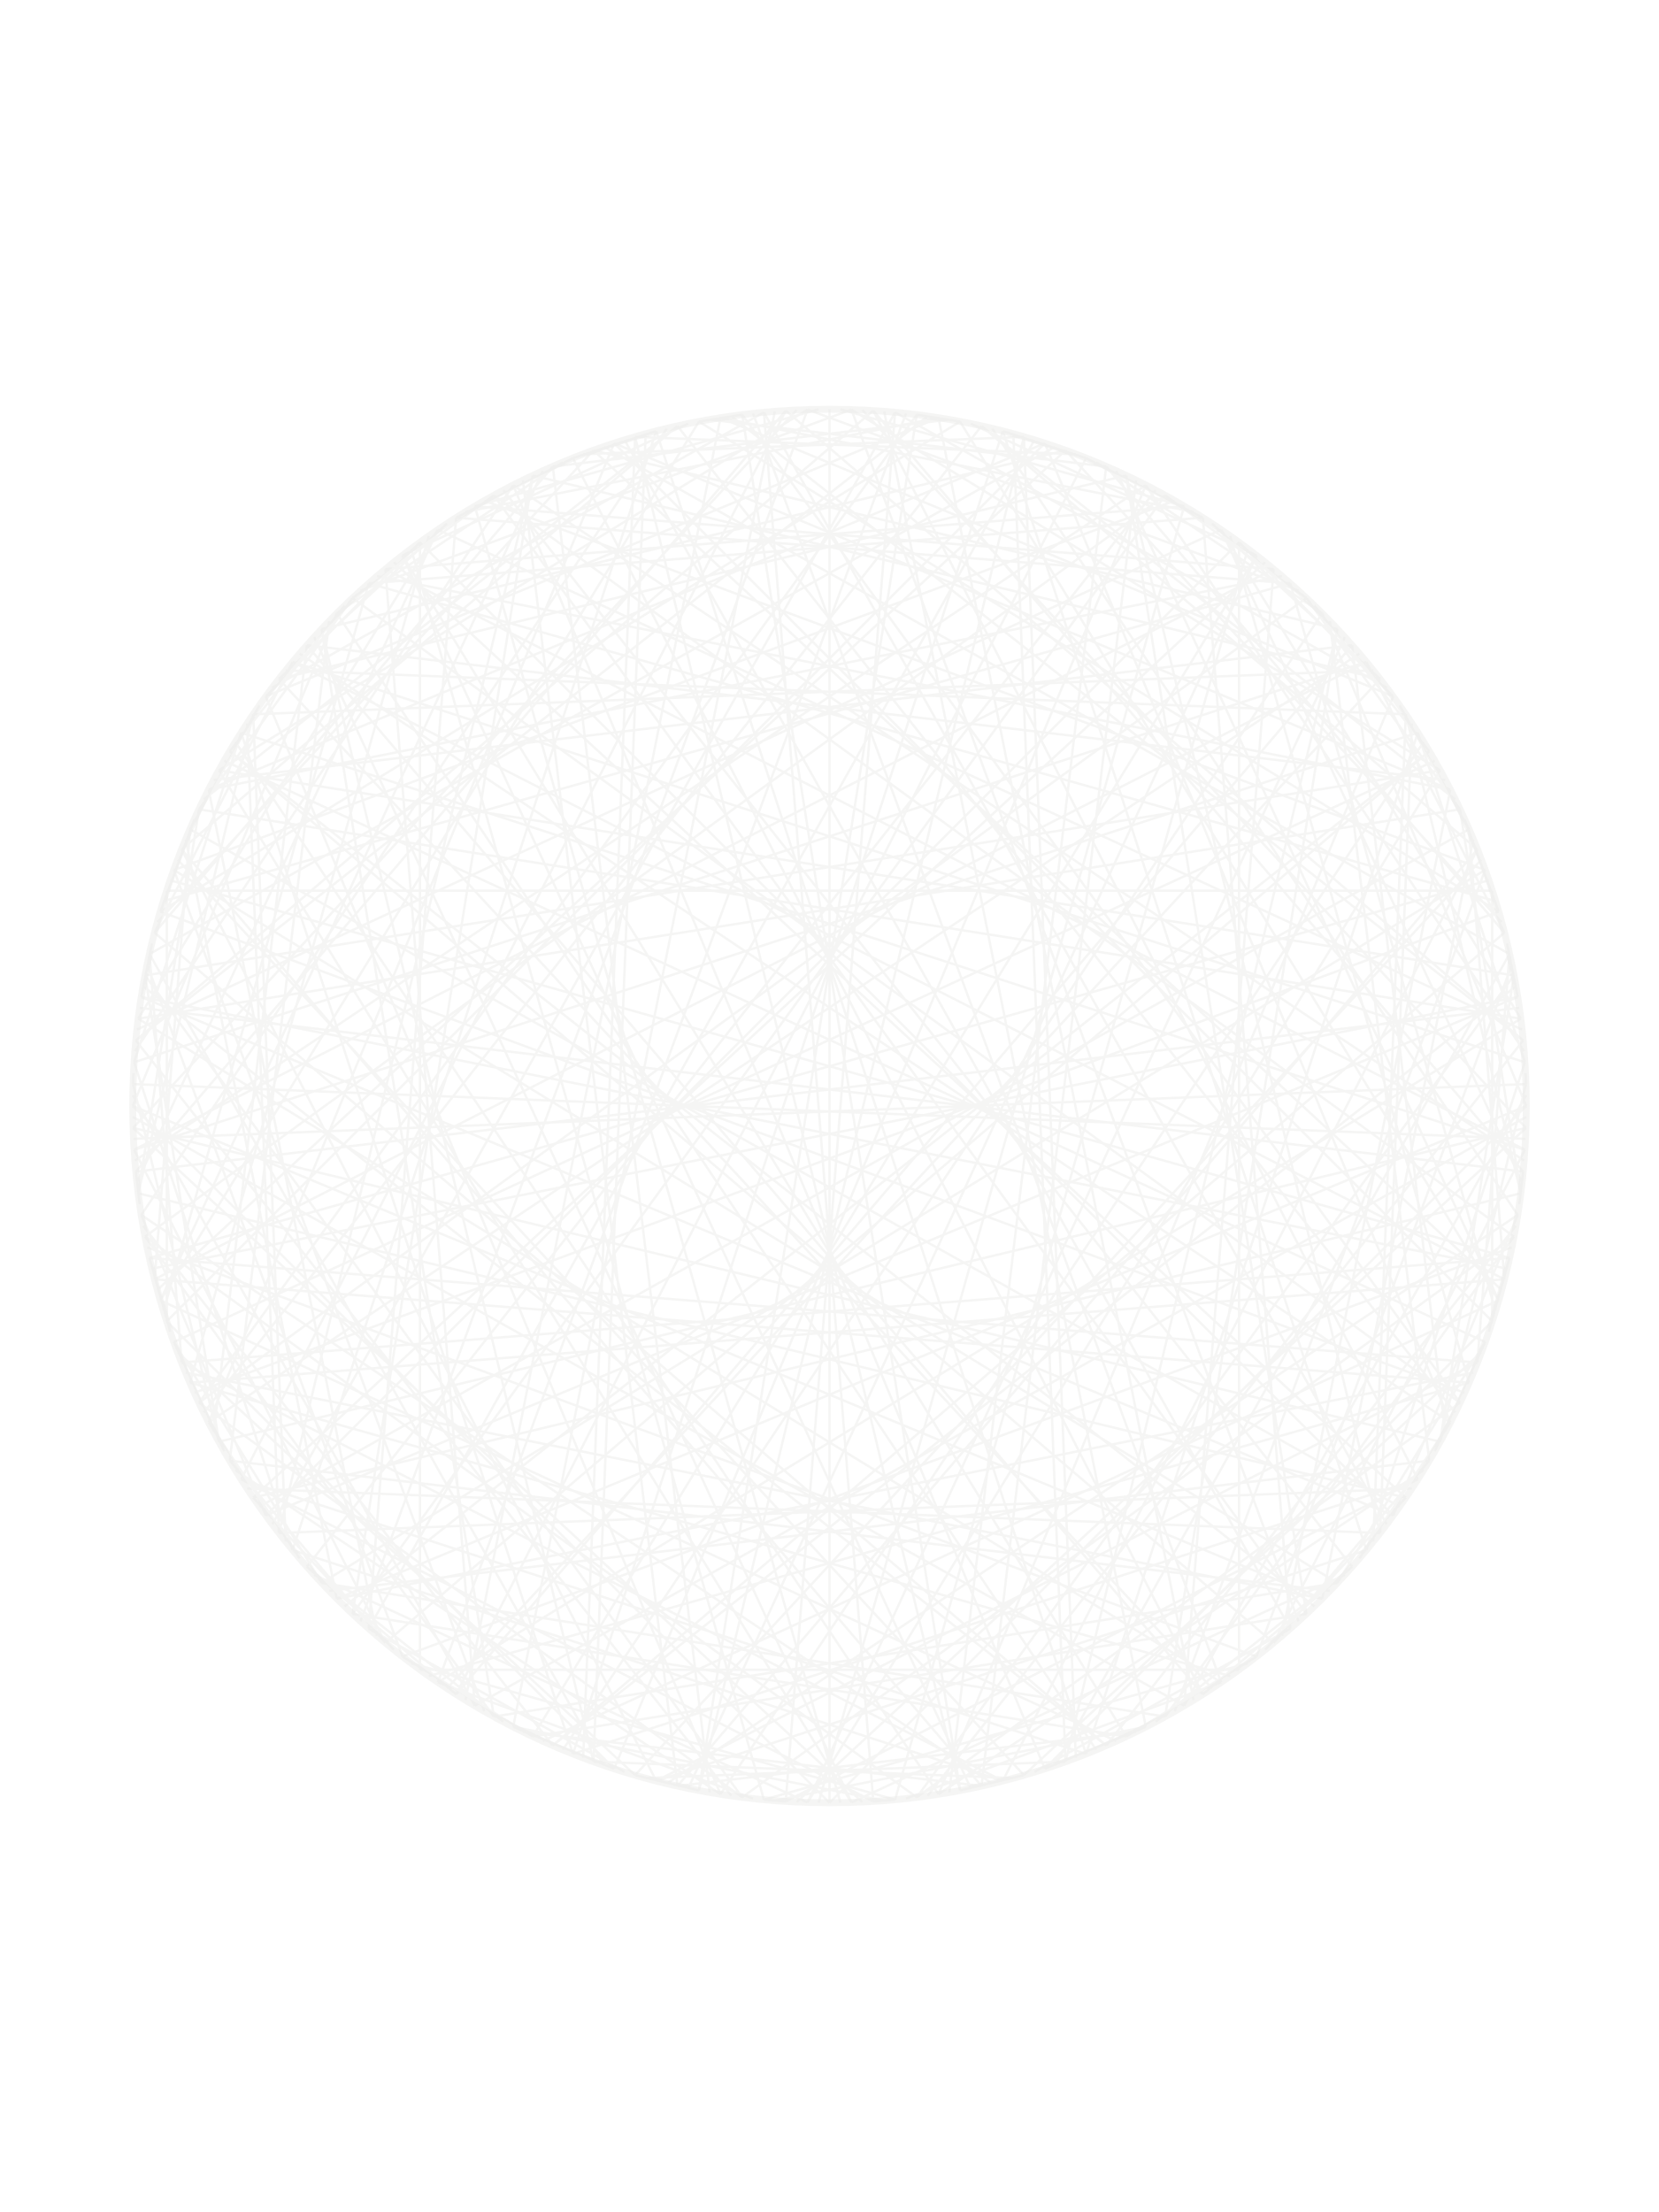
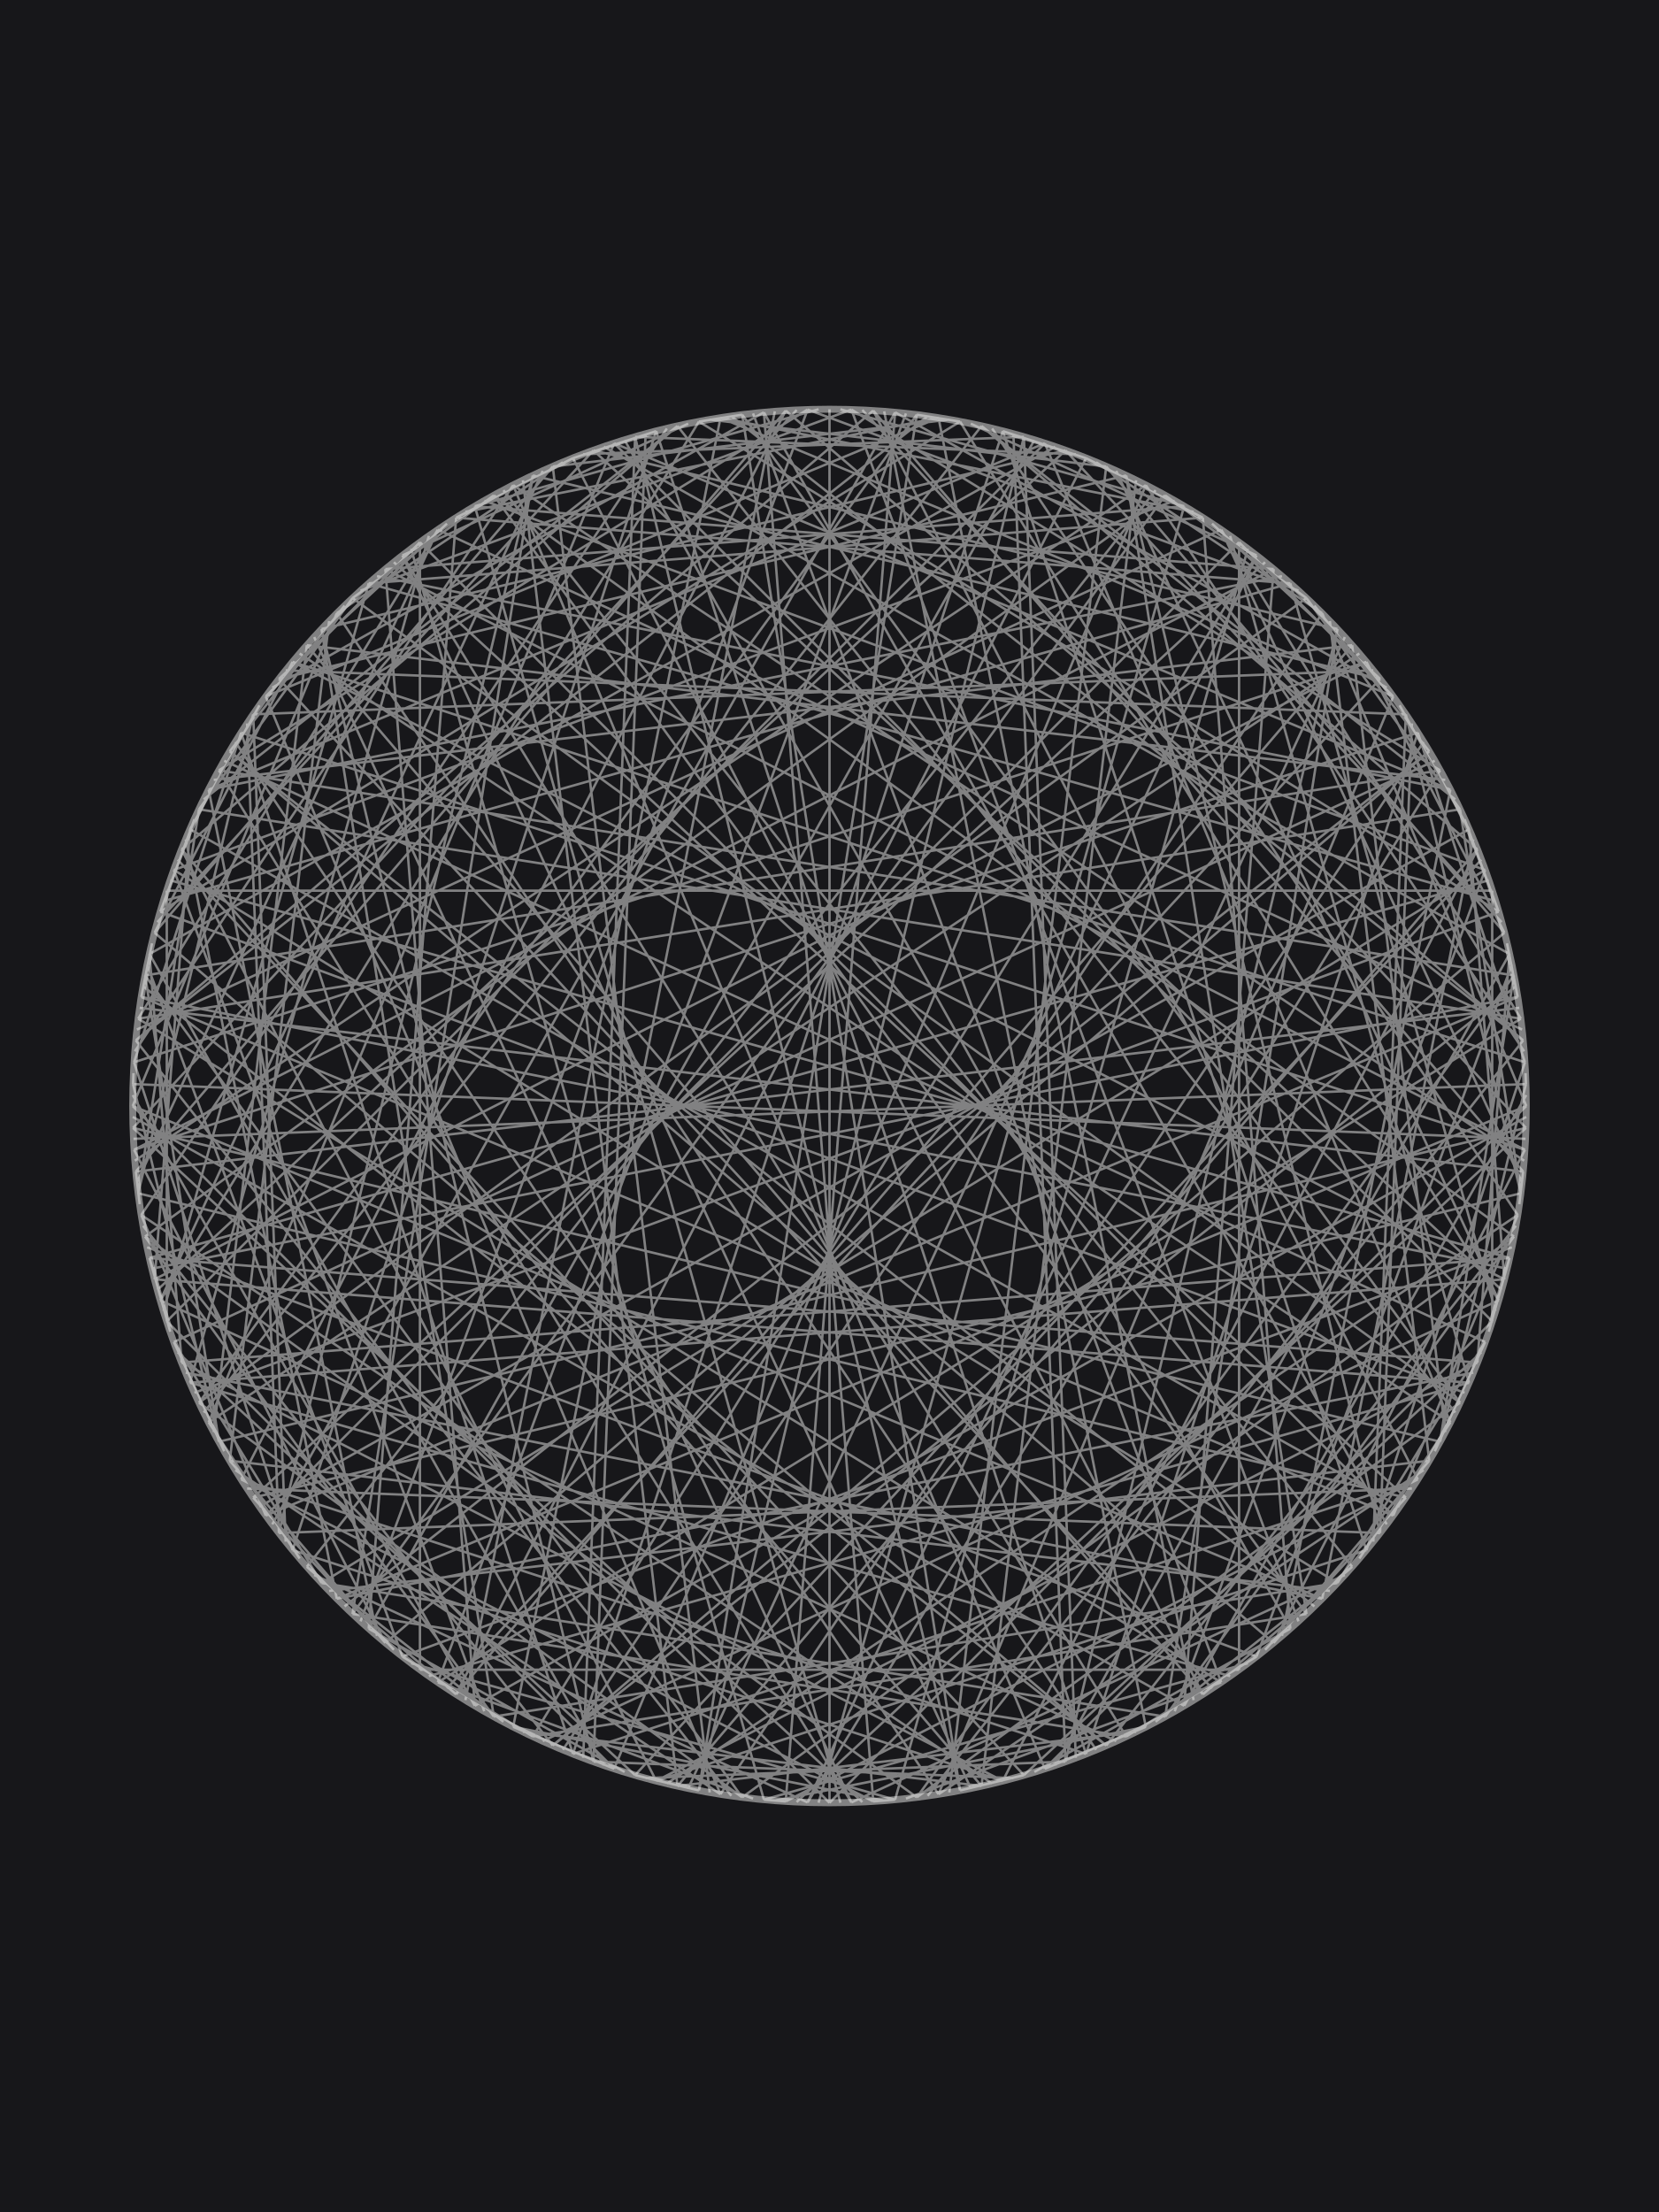
<svg xmlns="http://www.w3.org/2000/svg" viewBox="0 0 240 320">
+   <rect x="0" y="0" width="240" height="320" fill="#17171a" />
  <path d="M120.00 59.20L120.00 59.20M121.58 59.21L171.31 73.24M123.17 59.25L208.33 111.44M124.75 59.31L220.75 163.17M126.33 59.40L205.11 214.01M127.91 59.51L165.76 249.81M129.49 59.65L113.67 260.60M131.06 59.81L63.34 243.37M132.63 59.99L28.79 202.92M134.20 60.21L19.65 150.51M135.77 60.44L38.45 100.75M137.33 60.70L79.97 67.49M138.89 60.99L132.63 59.99M140.44 61.29L181.78 80.35M141.99 61.63L213.72 122.89M143.53 61.99L219.56 175.77M145.07 62.37L197.67 224.25M146.60 62.77L154.14 254.84M148.12 63.20L101.11 259.01M149.64 63.66L53.34 235.61M151.15 64.13L24.13 191.15M152.65 64.63L21.63 138.01M154.14 65.16L46.52 91.00M155.63 65.71L91.88 63.20M157.11 66.28L145.07 62.37M158.57 66.87L191.28 88.72M160.03 67.49L217.63 134.93M161.48 68.13L216.80 188.12M162.92 68.79L189.00 233.48M164.35 69.48L141.99 258.37M165.76 70.19L88.85 255.87M167.17 70.92L44.39 226.66M168.56 71.67L20.99 178.89M169.94 72.44L25.16 125.86M171.31 73.24L55.75 82.33M172.67 74.05L104.23 60.44M174.01 74.89L157.11 66.28M175.34 75.75L199.65 98.22M176.66 76.63L220.01 147.37M177.96 77.53L212.51 200.03M179.25 78.45L179.25 241.55M180.52 79.39L129.49 260.35M181.78 80.35L77.08 251.21M183.02 81.33L36.63 216.66M184.25 82.33L19.40 166.33M185.46 83.35L30.19 114.24M186.66 84.39L65.99 74.89M187.84 85.45L116.83 59.25M189.00 86.52L168.56 71.67M190.15 87.61L206.76 108.69M191.28 88.72L220.80 160.00M192.39 89.85L206.76 211.31M193.48 91.00L168.56 248.33M194.55 92.16L116.83 260.75M195.61 93.34L65.99 245.11M196.65 94.54L30.19 205.76M197.67 95.75L19.40 153.67M198.67 96.98L36.63 103.34M199.65 98.22L77.08 68.79M200.61 99.48L129.49 59.65M201.55 100.75L179.25 78.45M202.47 102.04L212.51 119.97M203.37 103.34L220.01 172.63M204.25 104.66L199.65 221.78M205.11 105.99L157.11 253.72M205.95 107.33L104.23 259.56M206.76 108.69L55.75 237.67M207.56 110.06L25.16 194.14M208.33 111.44L20.99 141.11M209.08 112.83L44.39 93.34M209.81 114.24L88.85 64.13M210.52 115.65L141.99 61.63M211.21 117.08L189.00 86.52M211.87 118.52L216.80 131.88M212.51 119.97L217.63 185.07M213.13 121.43L191.28 231.28M213.72 122.89L145.07 257.63M214.29 124.37L91.88 256.80M214.84 125.86L46.52 229.00M215.37 127.35L21.63 181.99M215.87 128.85L24.13 128.85M216.34 130.36L53.34 84.39M216.80 131.88L101.11 60.99M217.23 133.40L154.14 65.16M217.63 134.93L197.67 95.75M218.01 136.47L219.56 144.23M218.37 138.01L213.72 197.11M218.71 139.56L181.78 239.65M219.01 141.11L132.63 260.01M219.30 142.67L79.97 252.51M219.56 144.23L38.45 219.25M219.79 145.80L19.65 169.49M220.01 147.37L28.79 117.08M220.19 148.94L63.34 76.63M220.35 150.51L113.67 59.40M220.49 152.09L165.76 70.19M220.60 153.67L205.11 105.99M220.69 155.25L220.75 156.83M220.75 156.83L208.33 208.56M220.79 158.42L171.31 246.76M220.80 160.00L120.00 260.80M220.79 161.58L68.69 246.76M220.75 163.17L31.67 208.56M220.69 164.75L19.25 156.83M220.60 166.33L34.89 105.99M220.49 167.91L74.24 70.19M220.35 169.49L126.33 59.40M220.19 171.06L176.66 76.63M220.01 172.63L211.21 117.08M219.79 174.20L220.35 169.49M219.56 175.77L201.55 219.25M219.30 177.33L160.03 252.51M219.01 178.89L107.37 260.01M218.71 180.44L58.22 239.65M218.37 181.99L26.28 197.11M218.01 183.53L20.44 144.23M217.63 185.07L42.33 95.75M217.23 186.60L85.86 65.16M216.80 188.12L138.89 60.99M216.34 189.64L186.66 84.39M215.87 191.15L215.87 128.85M215.37 192.65L218.37 181.99M214.84 194.14L193.48 229.00M214.29 195.63L148.12 256.80M213.72 197.11L94.93 257.63M213.13 198.57L48.72 231.28M212.51 200.03L22.37 185.07M211.87 201.48L23.20 131.88M211.21 202.92L51.00 86.52M210.52 204.35L98.01 61.63M209.81 205.76L151.15 64.13M209.08 207.17L195.61 93.34M208.33 208.56L219.01 141.11M207.56 209.94L214.84 194.14M206.76 211.31L184.25 237.67M205.95 212.67L135.77 259.56M205.11 214.01L82.89 253.72M204.25 215.34L40.35 221.78M203.37 216.66L19.99 172.63M202.47 217.96L27.49 119.97M201.55 219.25L60.75 78.45M200.61 220.52L110.51 59.65M199.65 221.78L162.92 68.79M198.67 223.02L203.37 103.34M197.67 224.25L220.60 153.67M196.65 225.46L209.81 205.76M195.61 226.66L174.01 245.11M194.55 227.84L123.17 260.75M193.48 229.00L71.44 248.33M192.39 230.15L33.24 211.31M191.28 231.28L19.20 160.00M190.15 232.39L33.24 108.69M189.00 233.48L71.44 71.67M187.84 234.55L123.17 59.25M186.66 235.61L174.01 74.89M185.46 236.65L209.81 114.24M184.25 237.67L220.60 166.33M183.02 238.67L203.37 216.66M181.78 239.65L162.92 251.21M180.52 240.61L110.51 260.35M179.25 241.55L60.75 241.55M177.96 242.47L27.49 200.03M176.66 243.37L19.99 147.37M175.34 244.25L40.35 98.22M174.01 245.11L82.89 66.28M172.67 245.95L135.77 60.44M171.31 246.76L184.25 82.33M169.94 247.56L214.84 125.86M168.56 248.33L219.01 178.89M167.17 249.08L195.61 226.66M165.76 249.81L151.15 255.87M164.35 250.52L98.01 258.37M162.92 251.21L51.00 233.48M161.48 251.87L23.20 188.12M160.03 252.51L22.37 134.93M158.57 253.13L48.72 88.72M157.11 253.72L94.93 62.37M155.63 254.29L148.12 63.20M154.14 254.84L193.48 91.00M152.65 255.37L218.37 138.01M151.15 255.87L215.87 191.15M149.64 256.34L186.66 235.61M148.12 256.80L138.89 259.01M146.60 257.23L85.86 254.84M145.07 257.63L42.33 224.25M143.53 258.01L20.44 175.77M141.99 258.37L26.28 122.89M140.44 258.71L58.22 80.35M138.89 259.01L107.37 59.99M137.33 259.30L160.03 67.49M135.77 259.56L201.55 100.75M134.20 259.79L220.35 150.51M132.63 260.01L211.21 202.92M131.06 260.19L176.66 243.37M129.49 260.35L126.33 260.60M127.91 260.49L74.24 249.81M126.33 260.60L34.89 214.01M124.75 260.69L19.25 163.17M123.17 260.75L31.67 111.44M121.58 260.79L68.69 73.24M120.00 260.80L120.00 59.20M118.42 260.79L171.31 73.24M116.83 260.75L208.33 111.44M115.25 260.69L220.75 163.17M113.67 260.60L205.11 214.01M112.09 260.49L165.76 249.81M110.51 260.35L113.67 260.60M108.94 260.19L63.34 243.37M107.37 260.01L28.79 202.92M105.80 259.79L19.65 150.51M104.23 259.56L38.45 100.75M102.67 259.30L79.97 67.49M101.11 259.01L132.63 59.99M99.56 258.71L181.78 80.35M98.01 258.37L213.72 122.89M96.47 258.01L219.56 175.77M94.93 257.63L197.67 224.25M93.40 257.23L154.14 254.84M91.88 256.80L101.11 259.01M90.36 256.34L53.34 235.61M88.85 255.87L24.13 191.15M87.35 255.37L21.63 138.01M85.86 254.84L46.52 91.00M84.37 254.29L91.88 63.20M82.89 253.72L145.07 62.37M81.43 253.13L191.28 88.72M79.97 252.51L217.63 134.93M78.52 251.87L216.80 188.12M77.08 251.21L189.00 233.48M75.65 250.52L141.99 258.37M74.24 249.81L88.85 255.87M72.83 249.08L44.39 226.66M71.44 248.33L20.99 178.89M70.06 247.56L25.16 125.86M68.69 246.76L55.75 82.33M67.33 245.95L104.23 60.44M65.99 245.11L157.11 66.28M64.66 244.25L199.65 98.22M63.34 243.37L220.01 147.37M62.04 242.47L212.51 200.03M60.75 241.55L179.25 241.55M59.48 240.61L129.49 260.35M58.22 239.65L77.08 251.21M56.98 238.67L36.63 216.66M55.75 237.67L19.40 166.33M54.54 236.65L30.19 114.24M53.34 235.61L65.99 74.89M52.16 234.55L116.83 59.25M51.00 233.48L168.56 71.67M49.85 232.39L206.76 108.69M48.72 231.28L220.80 160.00M47.61 230.15L206.76 211.31M46.52 229.00L168.56 248.33M45.45 227.84L116.83 260.75M44.39 226.66L65.99 245.11M43.35 225.46L30.19 205.76M42.33 224.25L19.40 153.67M41.33 223.02L36.63 103.34M40.35 221.78L77.08 68.79M39.39 220.52L129.49 59.65M38.45 219.25L179.25 78.45M37.53 217.96L212.51 119.97M36.63 216.66L220.01 172.63M35.75 215.34L199.65 221.78M34.89 214.01L157.11 253.72M34.05 212.67L104.23 259.56M33.24 211.31L55.75 237.67M32.44 209.94L25.16 194.14M31.67 208.56L20.99 141.11M30.92 207.17L44.39 93.34M30.19 205.76L88.85 64.13M29.48 204.35L141.99 61.63M28.79 202.92L189.00 86.52M28.13 201.48L216.80 131.88M27.49 200.03L217.63 185.07M26.87 198.57L191.28 231.28M26.28 197.11L145.07 257.63M25.71 195.63L91.88 256.80M25.16 194.14L46.52 229.00M24.63 192.65L21.63 181.99M24.13 191.15L24.13 128.85M23.66 189.64L53.34 84.39M23.20 188.12L101.11 60.99M22.77 186.60L154.14 65.16M22.37 185.07L197.67 95.75M21.99 183.53L219.56 144.23M21.63 181.99L213.72 197.11M21.29 180.44L181.78 239.65M20.99 178.89L132.63 260.01M20.70 177.33L79.97 252.51M20.44 175.77L38.45 219.25M20.21 174.20L19.65 169.49M19.99 172.63L28.79 117.08M19.81 171.06L63.34 76.63M19.65 169.49L113.67 59.40M19.51 167.91L165.76 70.19M19.40 166.33L205.11 105.99M19.31 164.75L220.75 156.83M19.25 163.17L208.33 208.56M19.21 161.58L171.31 246.76M19.20 160.00L120.00 260.80M19.21 158.42L68.69 246.76M19.25 156.83L31.67 208.56M19.31 155.25L19.25 156.83M19.40 153.67L34.89 105.99M19.51 152.09L74.24 70.19M19.65 150.51L126.33 59.40M19.81 148.94L176.66 76.63M19.99 147.37L211.21 117.08M20.21 145.80L220.35 169.49M20.44 144.23L201.55 219.25M20.70 142.67L160.03 252.51M20.99 141.11L107.37 260.01M21.29 139.56L58.22 239.65M21.63 138.01L26.28 197.11M21.99 136.47L20.44 144.23M22.37 134.93L42.33 95.75M22.77 133.40L85.86 65.16M23.20 131.88L138.89 60.99M23.66 130.36L186.66 84.39M24.13 128.85L215.87 128.85M24.63 127.35L218.37 181.99M25.16 125.86L193.48 229.00M25.71 124.37L148.12 256.80M26.28 122.89L94.93 257.63M26.87 121.43L48.72 231.28M27.49 119.97L22.37 185.07M28.13 118.52L23.20 131.88M28.79 117.08L51.00 86.52M29.48 115.65L98.01 61.63M30.19 114.24L151.15 64.13M30.92 112.83L195.61 93.34M31.67 111.44L219.01 141.11M32.44 110.06L214.84 194.14M33.24 108.69L184.25 237.67M34.05 107.33L135.77 259.56M34.89 105.99L82.89 253.72M35.75 104.66L40.35 221.78M36.63 103.34L19.99 172.63M37.53 102.04L27.49 119.97M38.45 100.75L60.75 78.45M39.39 99.48L110.51 59.65M40.35 98.22L162.92 68.79M41.33 96.98L203.37 103.34M42.33 95.75L220.60 153.67M43.35 94.54L209.81 205.76M44.39 93.34L174.01 245.11M45.45 92.16L123.17 260.75M46.52 91.00L71.44 248.33M47.61 89.85L33.24 211.31M48.72 88.72L19.20 160.00M49.85 87.61L33.24 108.69M51.00 86.52L71.44 71.67M52.16 85.45L123.17 59.25M53.34 84.39L174.01 74.89M54.54 83.35L209.81 114.24M55.75 82.33L220.60 166.33M56.98 81.33L203.37 216.66M58.22 80.35L162.92 251.21M59.48 79.39L110.51 260.35M60.75 78.45L60.75 241.55M62.04 77.53L27.49 200.03M63.34 76.63L19.99 147.37M64.66 75.75L40.35 98.22M65.99 74.89L82.89 66.28M67.33 74.05L135.77 60.44M68.69 73.24L184.25 82.33M70.06 72.44L214.84 125.86M71.44 71.67L219.01 178.89M72.83 70.92L195.61 226.66M74.24 70.19L151.15 255.87M75.65 69.48L98.01 258.37M77.08 68.79L51.00 233.48M78.52 68.13L23.20 188.12M79.97 67.49L22.37 134.93M81.43 66.87L48.72 88.72M82.89 66.28L94.93 62.37M84.37 65.71L148.12 63.20M85.86 65.16L193.48 91.00M87.35 64.63L218.37 138.01M88.85 64.13L215.87 191.15M90.36 63.66L186.66 235.61M91.88 63.20L138.89 259.01M93.40 62.77L85.86 254.84M94.93 62.37L42.33 224.25M96.47 61.99L20.44 175.77M98.01 61.63L26.28 122.89M99.56 61.29L58.22 80.35M101.11 60.99L107.37 59.99M102.67 60.70L160.03 67.49M104.23 60.44L201.55 100.75M105.80 60.21L220.35 150.51M107.37 59.99L211.21 202.92M108.94 59.81L176.66 243.37M110.51 59.65L126.33 260.60M112.09 59.51L74.24 249.81M113.67 59.40L34.89 214.01M115.25 59.31L19.25 163.17M116.83 59.25L31.67 111.44M118.42 59.21L68.69 73.24" fill="none" stroke="#ececea" stroke-width="0.35" opacity="0.5" vector-effect="non-scaling-stroke" />
  <circle cx="120" cy="160" r="100.8" fill="none" stroke="#ececea" stroke-width="1" opacity="0.5" vector-effect="non-scaling-stroke" />
</svg>
